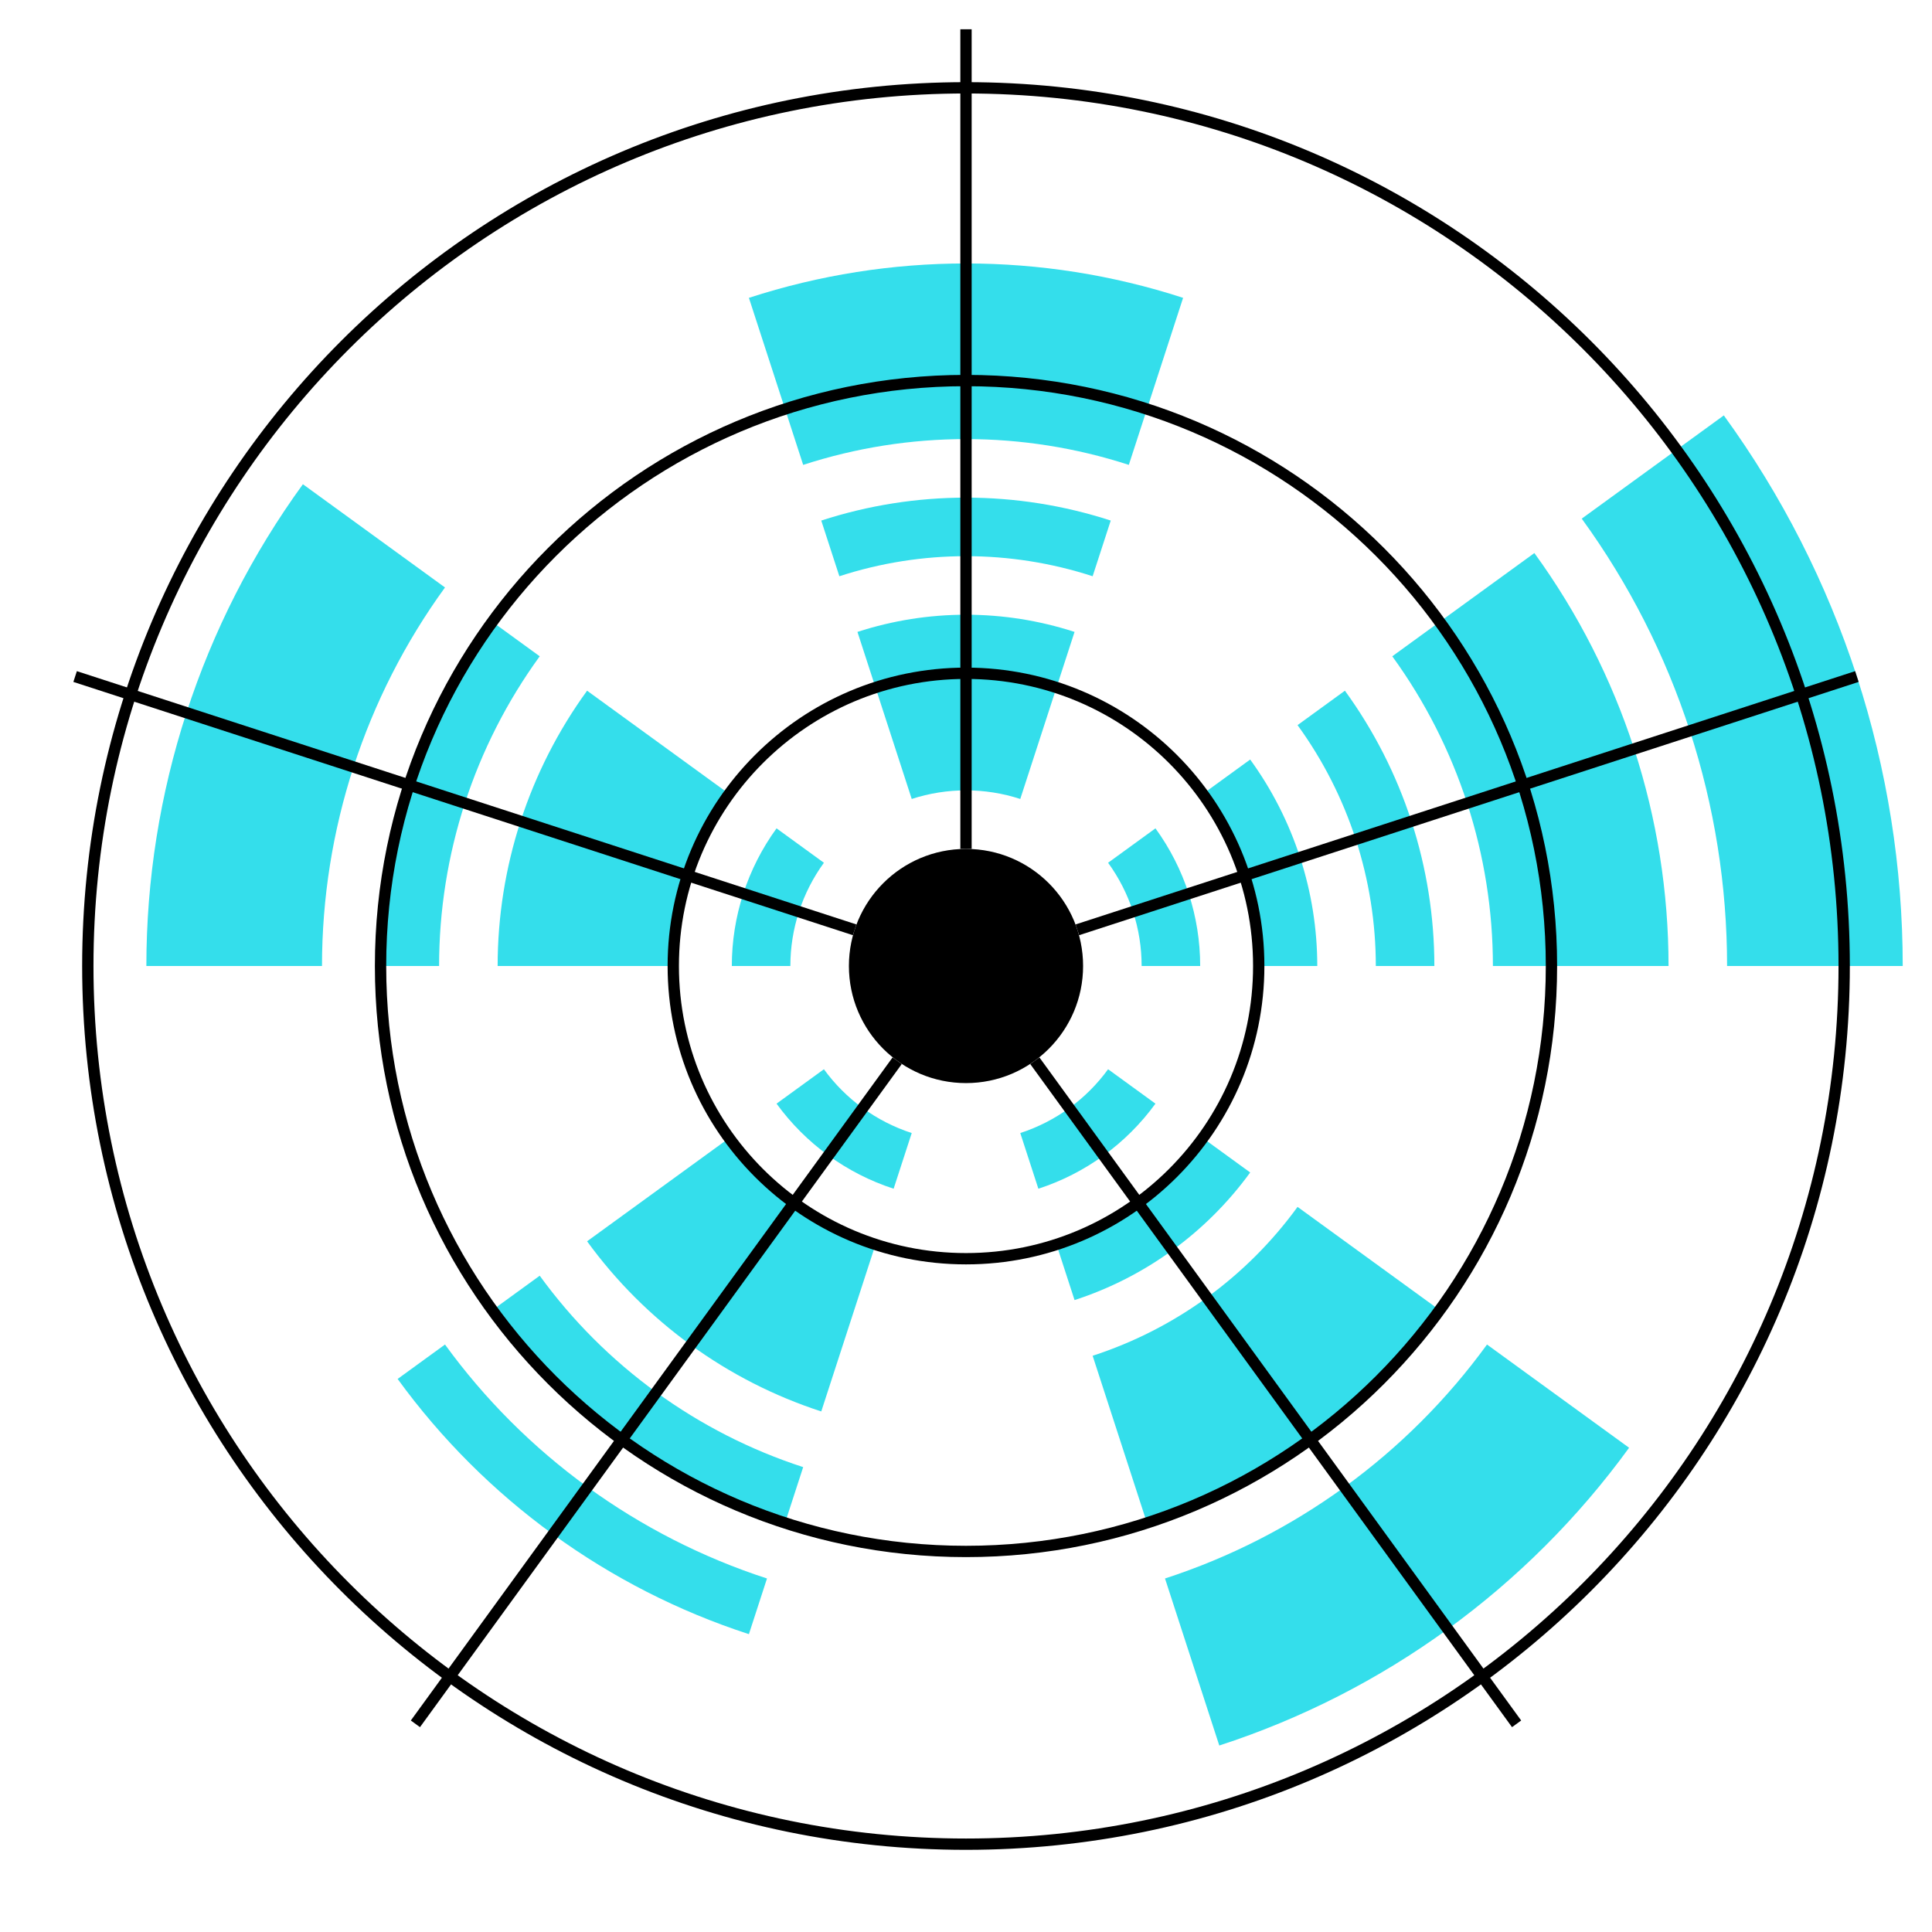
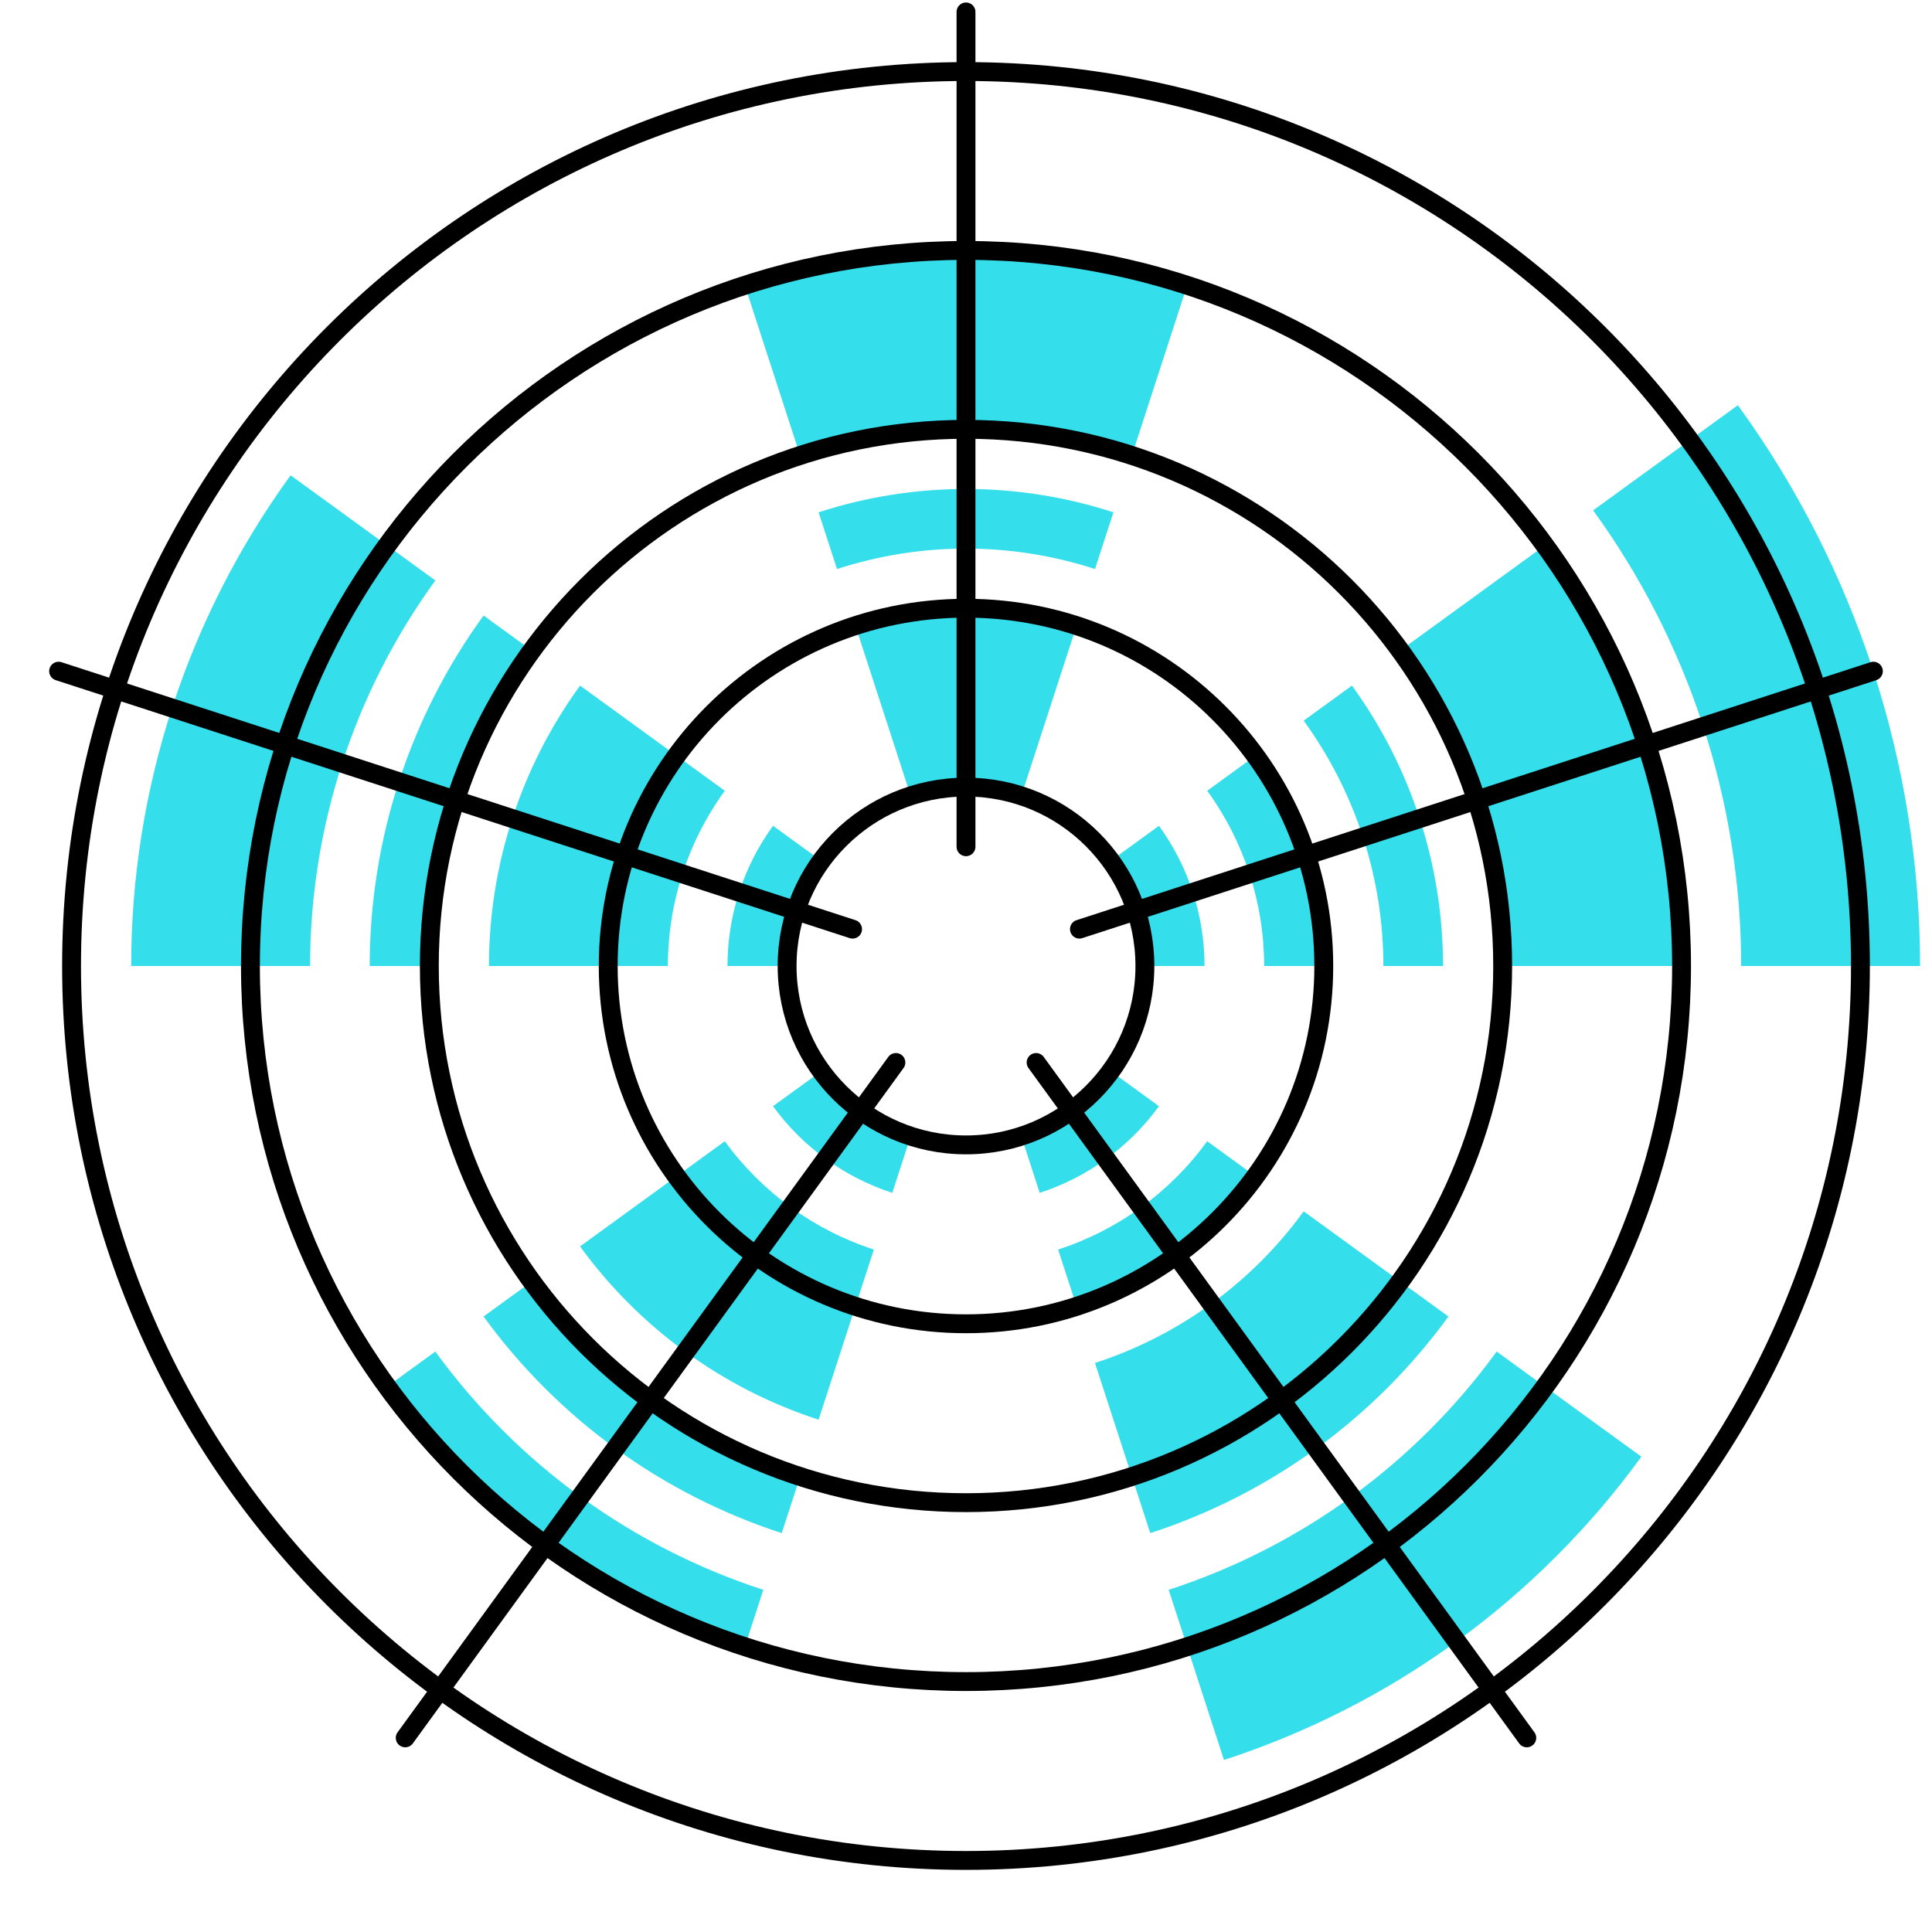
- <svg xmlns="http://www.w3.org/2000/svg" width="512" height="512" viewBox="-256 -256 512 512">
-   <path d="M -14.383,-44.267 L -28.767,-88.535 A 93.091 93.091 0 0 1 28.767 -88.535 L 14.383 -44.267 A 46.545 46.545 0 0 0 -14.383 -44.267" fill="#34deeb" />
-   <path d="M -33.561,-103.291 L -38.356,-118.046 A 124.121 124.121 0 0 1 38.356 -118.046 L 33.561 -103.291 A 108.606 108.606 0 0 0 -33.561 -103.291" fill="#34deeb" />
-   <path d="M -43.15,-132.802 L -57.533,-177.069 A 186.182 186.182 0 0 1 57.533 -177.069 L 43.15 -132.802 A 139.636 139.636 0 0 0 -43.15 -132.802" fill="#34deeb" />
-   <line x1="0.0" y1="-31.03" x2="0.0" y2="-248.242" stroke="black" stroke-width="3" />
-   <path d="M 37.656,-27.359 L 50.208,-36.478 A 62.061 62.061 0 0 1 62.061 -0 L 46.545 -0 A 46.545 46.545 0 0 0 37.656 -27.359" fill="#34deeb" />
-   <path d="M 62.76,-45.598 L 75.312,-54.717 A 93.091 93.091 0 0 1 93.091 -0 L 77.576 -0 A 77.576 77.576 0 0 0 62.76 -45.598" fill="#34deeb" />
-   <path d="M 87.864,-63.837 L 100.416,-72.957 A 124.121 124.121 0 0 1 124.121 -0 L 108.606 -0 A 108.606 108.606 0 0 0 87.864 -63.837" fill="#34deeb" />
-   <path d="M 112.968,-82.076 L 150.624,-109.435 A 186.182 186.182 0 0 1 186.182 -0 L 139.636 -0 A 139.636 139.636 0 0 0 112.968 -82.076" fill="#34deeb" />
-   <path d="M 163.176,-118.555 L 200.832,-145.913 A 248.242 248.242 0 0 1 248.242 -0 L 201.697 -0 A 201.697 201.697 0 0 0 163.176 -118.555" fill="#34deeb" />
-   <line x1="29.512" y1="-9.589" x2="236.093" y2="-76.711" stroke="black" stroke-width="3" />
-   <path d="M 37.656,27.359 L 50.208,36.478 A 62.061 62.061 0 0 1 19.178 59.023 L 14.383 44.267 A 46.545 46.545 0 0 0 37.656 27.359" fill="#34deeb" />
-   <path d="M 62.76,45.598 L 75.312,54.717 A 93.091 93.091 0 0 1 28.767 88.535 L 23.972 73.779 A 77.576 77.576 0 0 0 62.76 45.598" fill="#34deeb" />
-   <path d="M 87.864,63.837 L 125.52,91.196 A 155.152 155.152 0 0 1 47.944 147.558 L 33.561 103.291 A 108.606 108.606 0 0 0 87.864 63.837" fill="#34deeb" />
-   <path d="M 138.072,100.315 L 175.728,127.674 A 217.212 217.212 0 0 1 67.122 206.581 L 52.739 162.314 A 170.667 170.667 0 0 0 138.072 100.315" fill="#34deeb" />
-   <line x1="18.239" y1="25.104" x2="145.913" y2="200.832" stroke="black" stroke-width="3" />
-   <path d="M -14.383,44.267 L -19.178,59.023 A 62.061 62.061 0 0 1 -50.208 36.478 L -37.656 27.359 A 46.545 46.545 0 0 0 -14.383 44.267" fill="#34deeb" />
-   <path d="M -23.972,73.779 L -38.356,118.046 A 124.121 124.121 0 0 1 -100.416 72.957 L -62.76 45.598 A 77.576 77.576 0 0 0 -23.972 73.779" fill="#34deeb" />
-   <path d="M -43.15,132.802 L -47.944,147.558 A 155.152 155.152 0 0 1 -125.52 91.196 L -112.968 82.076 A 139.636 139.636 0 0 0 -43.15 132.802" fill="#34deeb" />
-   <path d="M -52.739,162.314 L -57.533,177.069 A 186.182 186.182 0 0 1 -150.624 109.435 L -138.072 100.315 A 170.667 170.667 0 0 0 -52.739 162.314" fill="#34deeb" />
-   <line x1="-18.239" y1="25.104" x2="-145.913" y2="200.832" stroke="black" stroke-width="3" />
-   <path d="M -46.545,0 L -62.061,0 A 62.061 62.061 0 0 1 -50.208 -36.478 L -37.656 -27.359 A 46.545 46.545 0 0 0 -46.545 0" fill="#34deeb" />
-   <path d="M -77.576,0 L -124.121,0 A 124.121 124.121 0 0 1 -100.416 -72.957 L -62.76 -45.598 A 77.576 77.576 0 0 0 -77.576 0" fill="#34deeb" />
-   <path d="M -139.636,0 L -155.152,0 A 155.152 155.152 0 0 1 -125.52 -91.196 L -112.968 -82.076 A 139.636 139.636 0 0 0 -139.636 0" fill="#34deeb" />
-   <path d="M -170.667,0 L -217.212,0 A 217.212 217.212 0 0 1 -175.728 -127.674 L -138.072 -100.315 A 170.667 170.667 0 0 0 -170.667 0" fill="#34deeb" />
-   <line x1="-29.512" y1="-9.589" x2="-236.093" y2="-76.711" stroke="black" stroke-width="3" />
-   <circle cx="0" cy="0" r="31.03" fill="black" />
-   <circle cx="0" cy="0" r="77.576" stroke="black" stroke-width="3" fill="none" />
-   <circle cx="0" cy="0" r="155.152" stroke="black" stroke-width="3" fill="none" />
-   <circle cx="0" cy="0" r="232.727" stroke="black" stroke-width="3" fill="none" />
+ <svg xmlns="http://www.w3.org/2000/svg" width="512" height="512" viewBox="0 0 512 512">
+   <path d="M 241.35,210.913 L 226.701,165.826 A 94.815 94.815 0 0 1 285.299 165.826 L 270.65 210.913 A 47.407 47.407 0 0 0 241.35 210.913" fill="#34deeb" />
+   <path d="M 221.817,150.797 L 216.934,135.768 A 126.42 126.42 0 0 1 295.066 135.768 L 290.183 150.797 A 110.617 110.617 0 0 0 221.817 150.797" fill="#34deeb" />
+   <path d="M 212.051,120.739 L 197.401,75.652 A 189.63 189.63 0 0 1 314.599 75.652 L 299.949 120.739 A 142.222 142.222 0 0 0 212.051 120.739" fill="#34deeb" />
+   <line x1="256.0" y1="224.395" x2="256.0" y2="3.16" stroke="black" stroke-width="5" stroke-linecap="round" />
+   <path d="M 294.353,228.135 L 307.138,218.846 A 63.21 63.21 0 0 1 319.21 256 L 303.407 256 A 47.407 47.407 0 0 0 294.353 228.135" fill="#34deeb" />
+   <path d="M 319.922,209.558 L 332.707,200.269 A 94.815 94.815 0 0 1 350.815 256 L 335.012 256 A 79.012 79.012 0 0 0 319.922 209.558" fill="#34deeb" />
+   <path d="M 345.491,190.981 L 358.276,181.692 A 126.42 126.42 0 0 1 382.42 256 L 366.617 256 A 110.617 110.617 0 0 0 345.491 190.981" fill="#34deeb" />
+   <path d="M 371.06,172.404 L 409.414,144.538 A 189.63 189.63 0 0 1 445.63 256 L 398.222 256 A 142.222 142.222 0 0 0 371.06 172.404" fill="#34deeb" />
+   <path d="M 422.198,135.25 L 460.551,107.385 A 252.84 252.84 0 0 1 508.84 256 L 461.432 256 A 205.432 205.432 0 0 0 422.198 135.25" fill="#34deeb" />
+   <line x1="286.058" y1="246.234" x2="496.465" y2="177.868" stroke="black" stroke-width="5" stroke-linecap="round" />
+   <path d="M 294.353,283.865 L 307.138,293.154 A 63.21 63.21 0 0 1 275.533 316.116 L 270.65 301.087 A 47.407 47.407 0 0 0 294.353 283.865" fill="#34deeb" />
+   <path d="M 319.922,302.442 L 332.707,311.731 A 94.815 94.815 0 0 1 285.299 346.174 L 280.416 331.145 A 79.012 79.012 0 0 0 319.922 302.442" fill="#34deeb" />
+   <path d="M 345.491,321.019 L 383.845,348.885 A 158.025 158.025 0 0 1 304.832 406.29 L 290.183 361.203 A 110.617 110.617 0 0 0 345.491 321.019" fill="#34deeb" />
+   <path d="M 396.629,358.173 L 434.983,386.038 A 221.235 221.235 0 0 1 324.365 466.407 L 309.716 421.319 A 173.827 173.827 0 0 0 396.629 358.173" fill="#34deeb" />
+   <line x1="274.577" y1="281.569" x2="404.615" y2="460.551" stroke="black" stroke-width="5" stroke-linecap="round" />
+   <path d="M 241.35,301.087 L 236.467,316.116 A 63.21 63.21 0 0 1 204.862 293.154 L 217.647 283.865 A 47.407 47.407 0 0 0 241.35 301.087" fill="#34deeb" />
+   <path d="M 231.584,331.145 L 216.934,376.232 A 126.42 126.42 0 0 1 153.724 330.308 L 192.078 302.442 A 79.012 79.012 0 0 0 231.584 331.145" fill="#34deeb" />
+   <path d="M 212.051,391.261 L 207.168,406.29 A 158.025 158.025 0 0 1 128.155 348.885 L 140.94 339.596 A 142.222 142.222 0 0 0 212.051 391.261" fill="#34deeb" />
+   <path d="M 202.284,421.319 L 197.401,436.348 A 189.63 189.63 0 0 1 102.586 367.462 L 115.371 358.173 A 173.827 173.827 0 0 0 202.284 421.319" fill="#34deeb" />
+   <line x1="237.423" y1="281.569" x2="107.385" y2="460.551" stroke="black" stroke-width="5" stroke-linecap="round" />
+   <path d="M 208.593,256 L 192.79,256 A 63.21 63.21 0 0 1 204.862 218.846 L 217.647 228.135 A 47.407 47.407 0 0 0 208.593 256" fill="#34deeb" />
+   <path d="M 176.988,256 L 129.58,256 A 126.42 126.42 0 0 1 153.724 181.692 L 192.078 209.558 A 79.012 79.012 0 0 0 176.988 256" fill="#34deeb" />
+   <path d="M 113.778,256 L 97.975,256 A 158.025 158.025 0 0 1 128.155 163.115 L 140.94 172.404 A 142.222 142.222 0 0 0 113.778 256" fill="#34deeb" />
+   <path d="M 82.173,256 L 34.765,256 A 221.235 221.235 0 0 1 77.017 125.962 L 115.371 153.827 A 173.827 173.827 0 0 0 82.173 256" fill="#34deeb" />
+   <line x1="225.942" y1="246.234" x2="15.535" y2="177.868" stroke="black" stroke-width="5" stroke-linecap="round" />
+   <circle cx="256.0" cy="256.0" r="47.407" stroke="black" stroke-width="5" fill="none" />
+   <circle cx="256.0" cy="256.0" r="94.815" stroke="black" stroke-width="5" fill="none" />
+   <circle cx="256.0" cy="256.0" r="142.222" stroke="black" stroke-width="5" fill="none" />
+   <circle cx="256.0" cy="256.0" r="189.63" stroke="black" stroke-width="5" fill="none" />
+   <circle cx="256.0" cy="256.0" r="237.037" stroke="black" stroke-width="5" fill="none" />
</svg>
